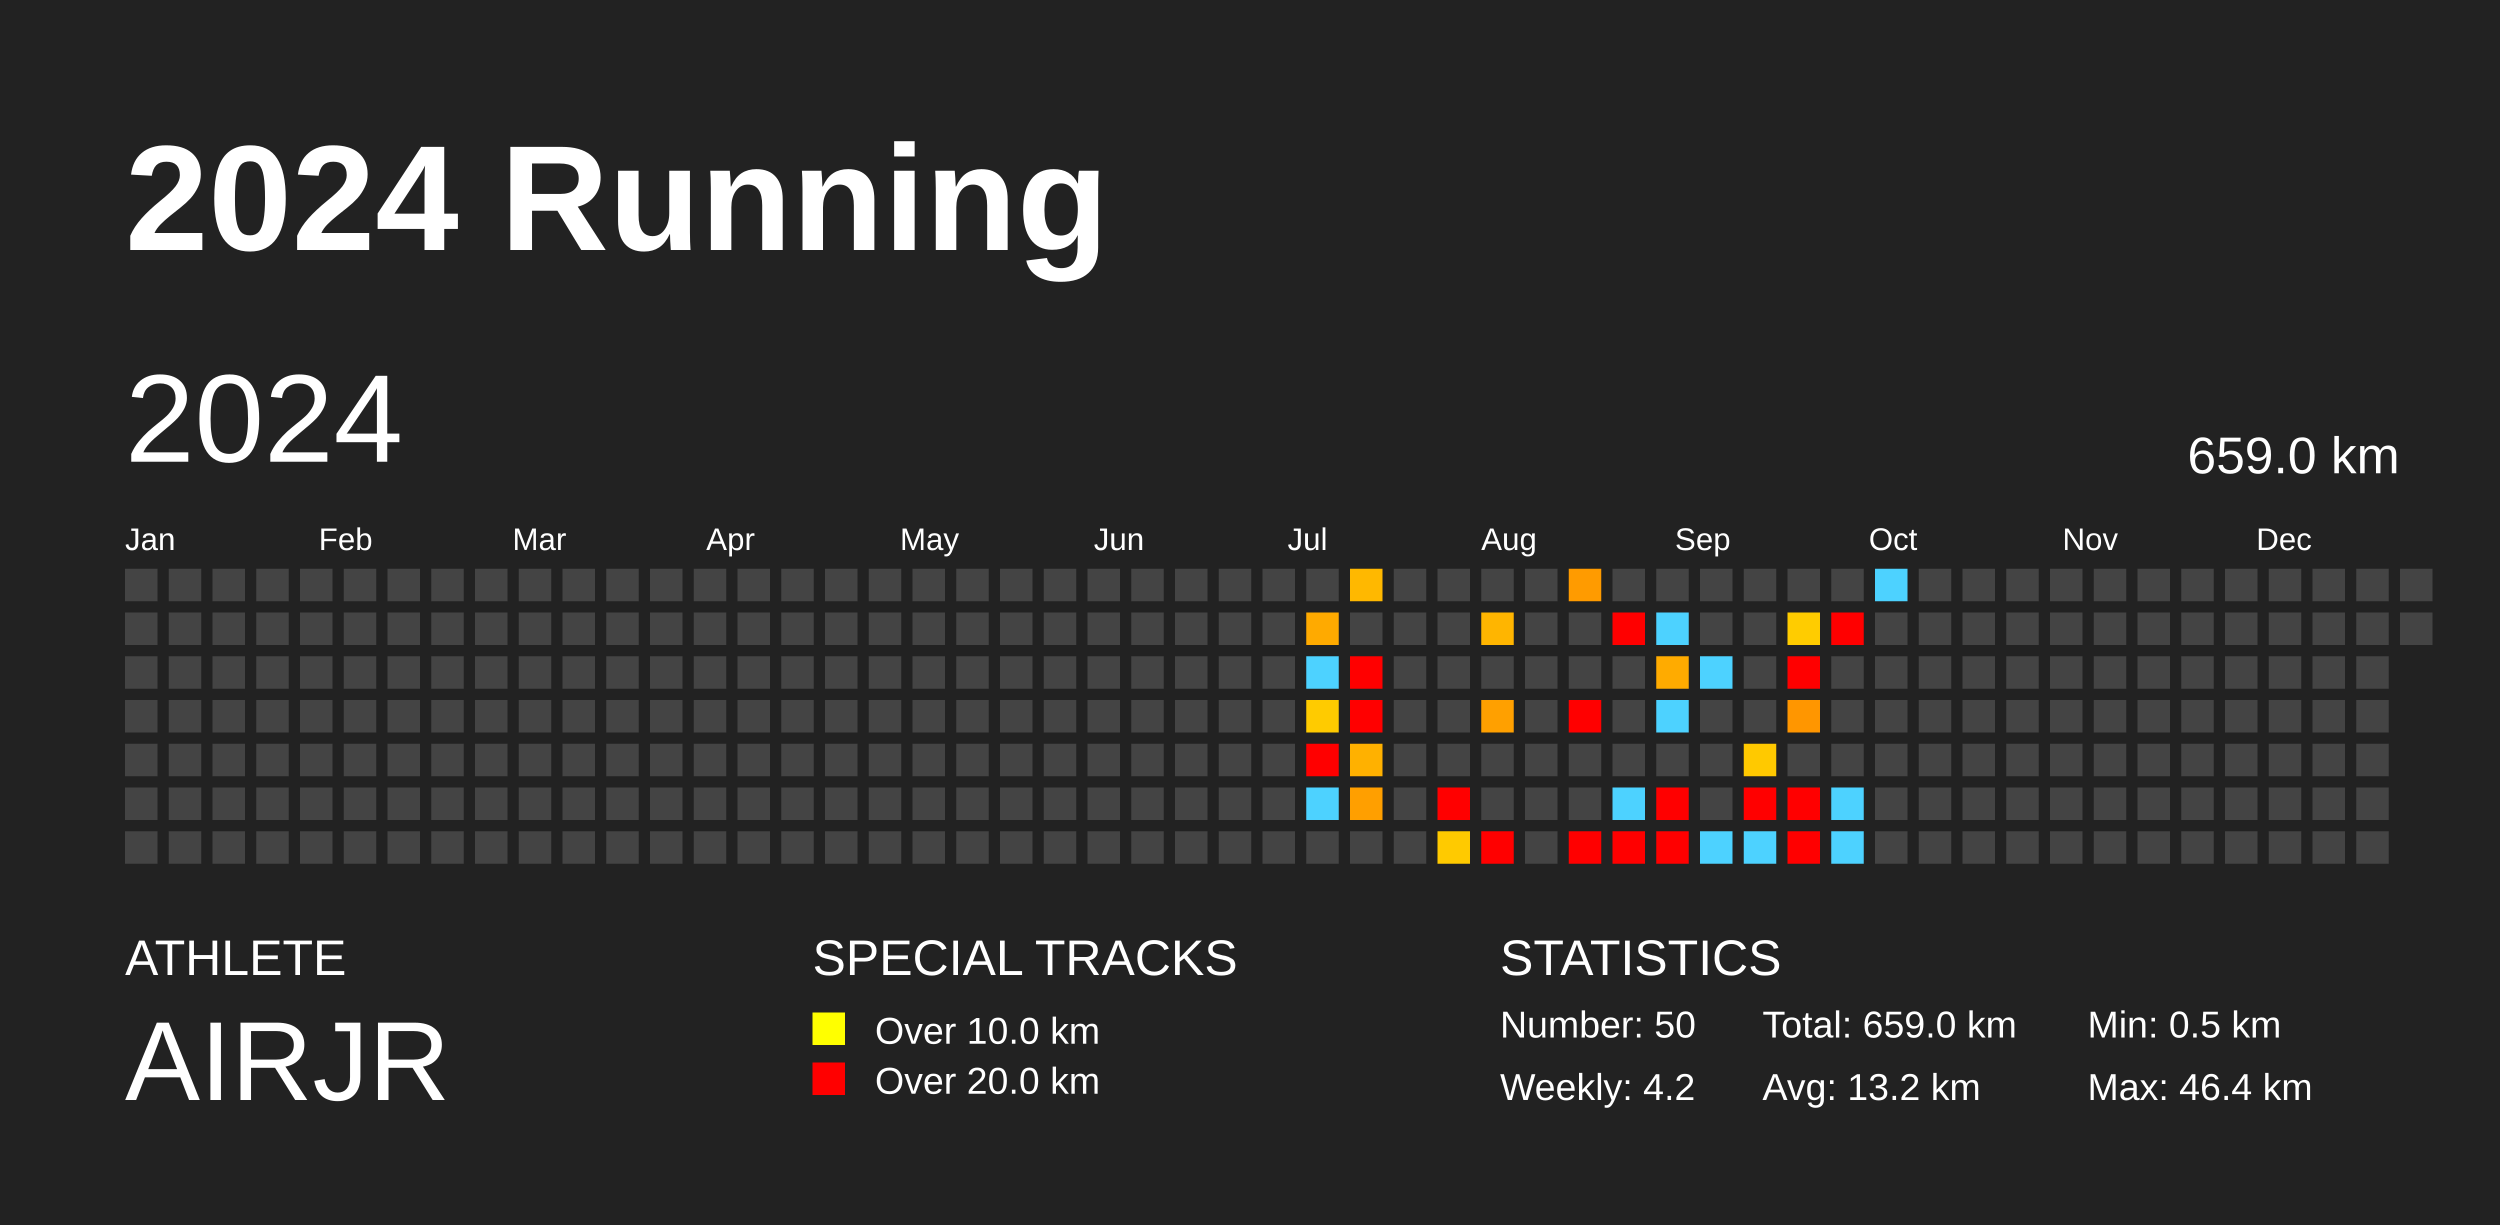
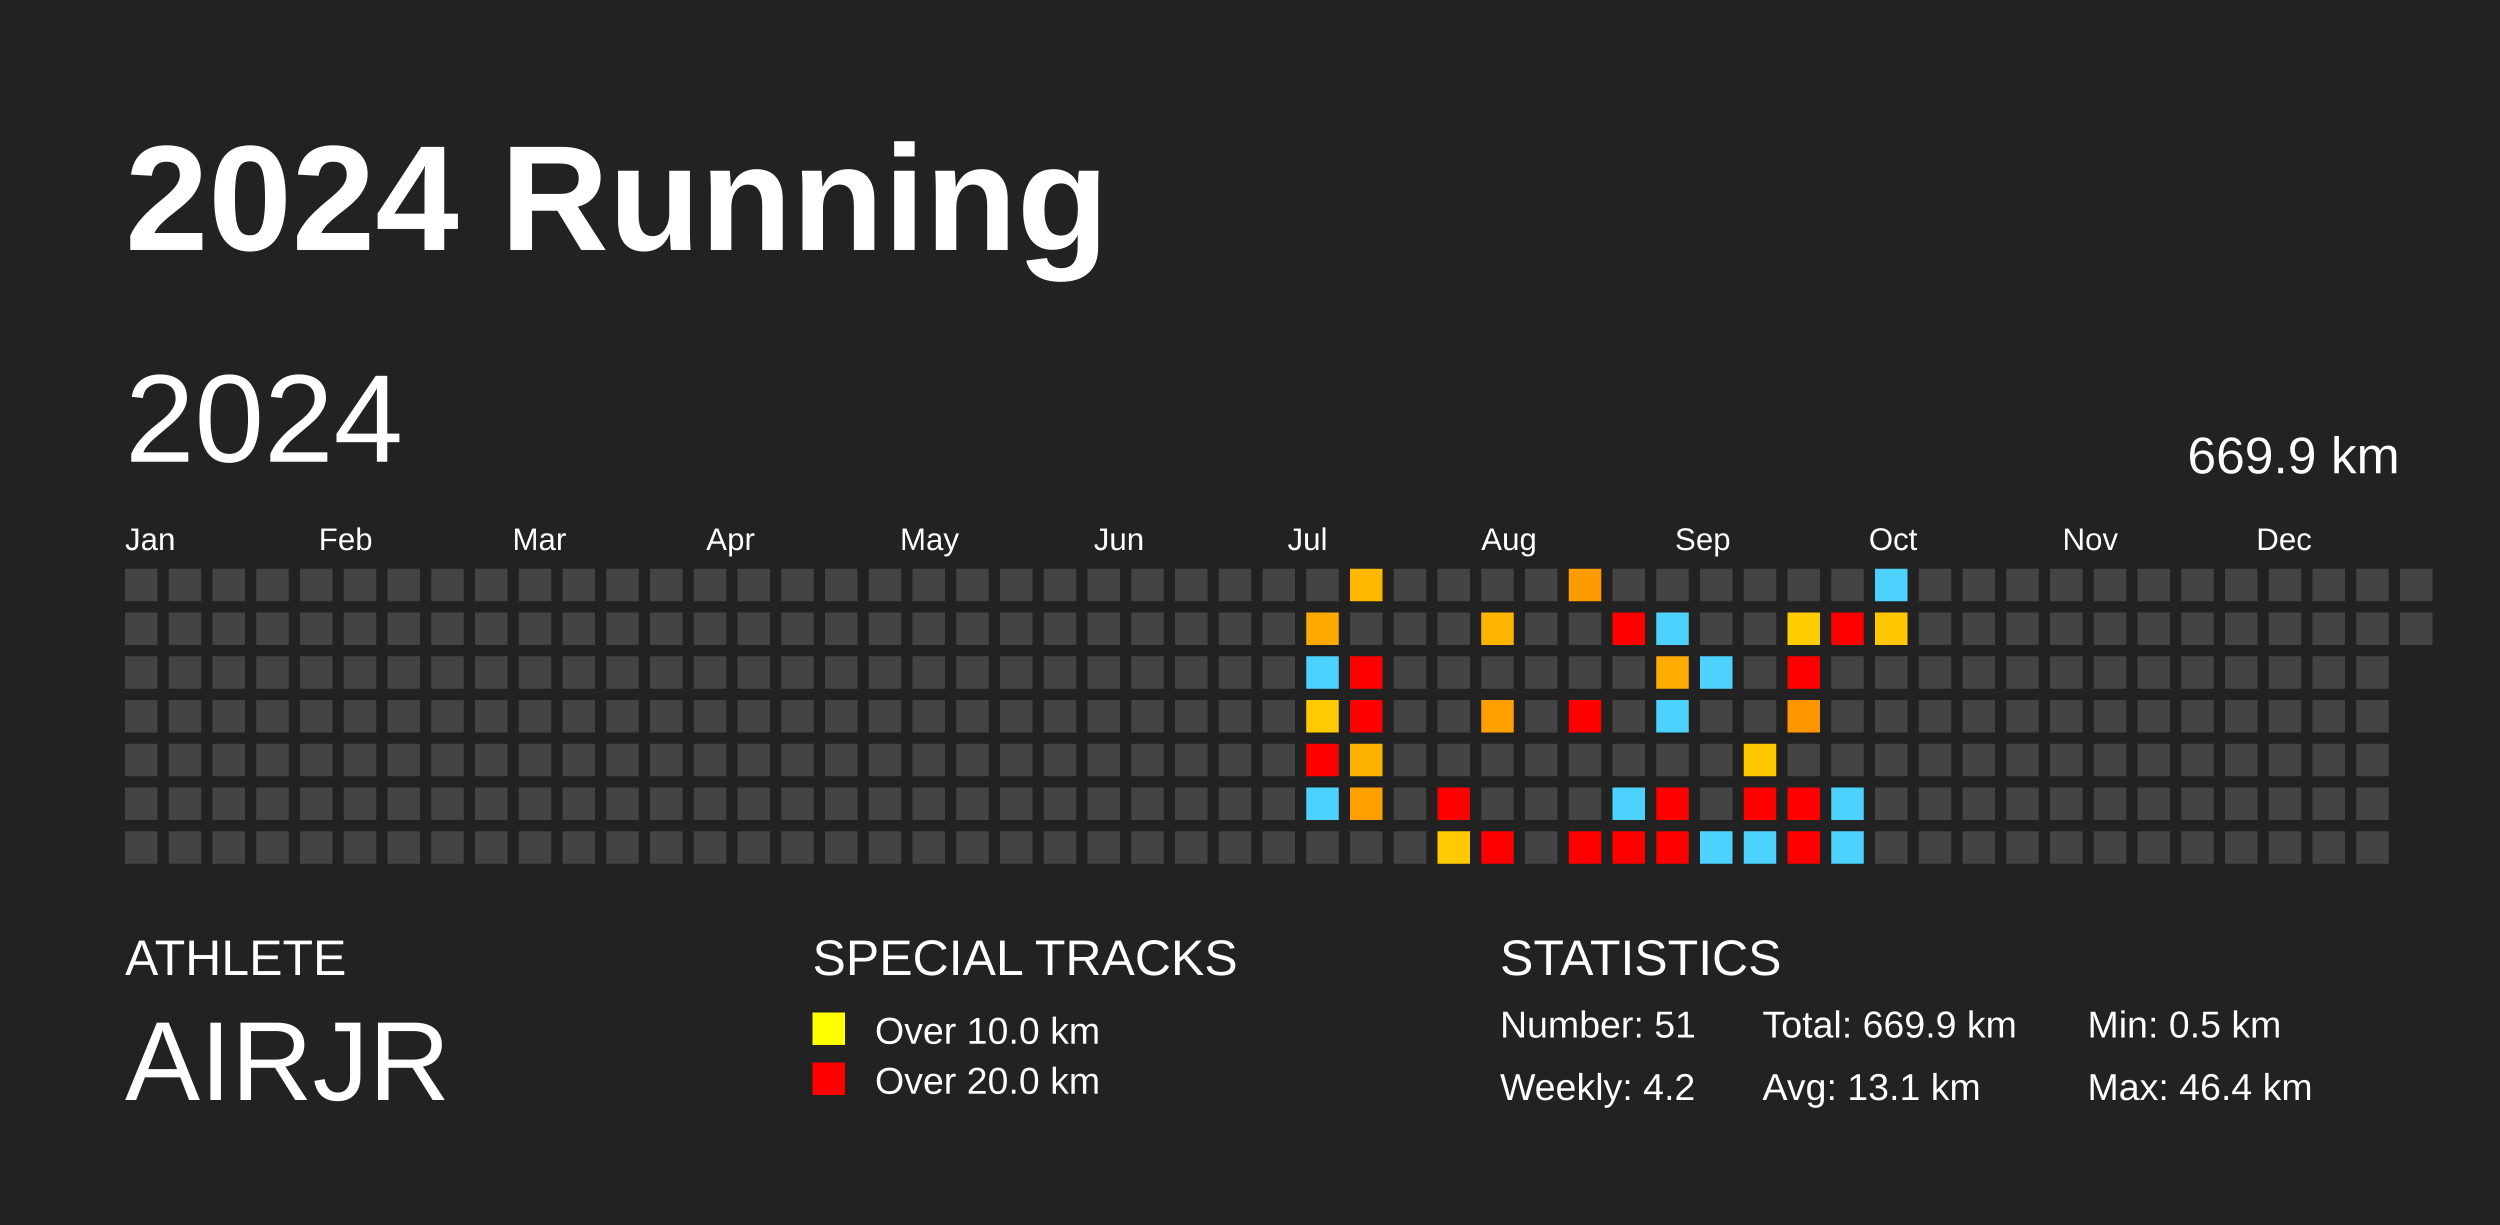
<svg xmlns="http://www.w3.org/2000/svg" baseProfile="full" height="98mm" version="1.1" viewBox="0,0,200,98" width="200mm">
  <defs />
  <rect fill="#222222" height="98" width="200" x="0" y="0" />
  <text fill="#FFFFFF" style="font-size:12px; font-family:Arial; font-weight:bold;" x="10" y="20">2024 Running</text>
  <text fill="#FFFFFF" style="font-size:4px; font-family:Arial" x="10" y="78">ATHLETE</text>
  <text fill="#FFFFFF" style="font-size:9px; font-family:Arial" x="10" y="88">AIRJR</text>
  <text fill="#FFFFFF" style="font-size:4px; font-family:Arial" x="65" y="78">SPECIAL TRACKS</text>
  <rect fill="yellow" height="2.6" width="2.6" x="65" y="81" />
  <text fill="#FFFFFF" style="font-size:3px; font-family:Arial" x="70" y="83.5">Over 10.0 km</text>
  <rect fill="red" height="2.6" width="2.6" x="65" y="85" />
  <text fill="#FFFFFF" style="font-size:3px; font-family:Arial" x="70" y="87.5">Over 20.0 km</text>
  <text fill="#FFFFFF" style="font-size:4px; font-family:Arial" x="120" y="78">STATISTICS</text>
-   <text fill="#FFFFFF" style="font-size:3px; font-family:Arial" x="120" y="83">Number: 50</text>
+   <text fill="#FFFFFF" style="font-size:3px; font-family:Arial" x="120" y="83">Number: 51</text>
  <text fill="#FFFFFF" style="font-size:3px; font-family:Arial" x="120" y="88">Weekly: 4.2</text>
-   <text fill="#FFFFFF" style="font-size:3px; font-family:Arial" x="141" y="83">Total: 659.0 km</text>
-   <text fill="#FFFFFF" style="font-size:3px; font-family:Arial" x="141" y="88">Avg: 13.2 km</text>
+   <text fill="#FFFFFF" style="font-size:3px; font-family:Arial" x="141" y="83">Total: 669.9 km</text>
+   <text fill="#FFFFFF" style="font-size:3px; font-family:Arial" x="141" y="88">Avg: 13.1 km</text>
  <text fill="#FFFFFF" style="font-size:3px; font-family:Arial" x="167" y="83">Min: 0.5 km</text>
  <text fill="#FFFFFF" style="font-size:3px; font-family:Arial" x="167" y="88">Max: 46.4 km</text>
  <text dominant-baseline="hanging" fill="#FFFFFF" style="font-size:10.0px; font-family:Arial;" x="10" y="30">2024</text>
-   <text dominant-baseline="hanging" fill="#FFFFFF" style="font-size:4.125px; font-family:Arial;" x="175" y="35">659.0 km</text>
+   <text dominant-baseline="hanging" fill="#FFFFFF" style="font-size:4.125px; font-family:Arial;" x="175" y="35">669.9 km</text>
  <text fill="#FFFFFF" style="font-size:2.5px; font-family:Arial" x="10.0" y="44">Jan</text>
  <text fill="#FFFFFF" style="font-size:2.5px; font-family:Arial" x="25.5" y="44">Feb</text>
  <text fill="#FFFFFF" style="font-size:2.5px; font-family:Arial" x="41.0" y="44">Mar</text>
  <text fill="#FFFFFF" style="font-size:2.5px; font-family:Arial" x="56.5" y="44">Apr</text>
  <text fill="#FFFFFF" style="font-size:2.5px; font-family:Arial" x="72.0" y="44">May</text>
  <text fill="#FFFFFF" style="font-size:2.5px; font-family:Arial" x="87.5" y="44">Jun</text>
  <text fill="#FFFFFF" style="font-size:2.5px; font-family:Arial" x="103.0" y="44">Jul</text>
  <text fill="#FFFFFF" style="font-size:2.5px; font-family:Arial" x="118.5" y="44">Aug</text>
  <text fill="#FFFFFF" style="font-size:2.5px; font-family:Arial" x="134.0" y="44">Sep</text>
  <text fill="#FFFFFF" style="font-size:2.5px; font-family:Arial" x="149.5" y="44">Oct</text>
  <text fill="#FFFFFF" style="font-size:2.5px; font-family:Arial" x="165.0" y="44">Nov</text>
  <text fill="#FFFFFF" style="font-size:2.5px; font-family:Arial" x="180.5" y="44">Dec</text>
  <rect fill="#444444" height="2.6" width="2.6" x="10.0" y="45.5" />
  <rect fill="#444444" height="2.6" width="2.6" x="10.0" y="49.0" />
  <rect fill="#444444" height="2.6" width="2.6" x="10.0" y="52.5" />
  <rect fill="#444444" height="2.6" width="2.6" x="10.0" y="56.0" />
  <rect fill="#444444" height="2.6" width="2.6" x="10.0" y="59.5" />
  <rect fill="#444444" height="2.6" width="2.6" x="10.0" y="63.0" />
  <rect fill="#444444" height="2.6" width="2.6" x="10.0" y="66.5" />
  <rect fill="#444444" height="2.6" width="2.6" x="13.5" y="45.5" />
  <rect fill="#444444" height="2.6" width="2.6" x="13.5" y="49.0" />
  <rect fill="#444444" height="2.6" width="2.6" x="13.5" y="52.5" />
  <rect fill="#444444" height="2.6" width="2.6" x="13.5" y="56.0" />
  <rect fill="#444444" height="2.6" width="2.6" x="13.5" y="59.5" />
  <rect fill="#444444" height="2.6" width="2.6" x="13.5" y="63.0" />
  <rect fill="#444444" height="2.6" width="2.6" x="13.5" y="66.5" />
  <rect fill="#444444" height="2.6" width="2.6" x="17.0" y="45.5" />
  <rect fill="#444444" height="2.6" width="2.6" x="17.0" y="49.0" />
  <rect fill="#444444" height="2.6" width="2.6" x="17.0" y="52.5" />
  <rect fill="#444444" height="2.6" width="2.6" x="17.0" y="56.0" />
  <rect fill="#444444" height="2.6" width="2.6" x="17.0" y="59.5" />
  <rect fill="#444444" height="2.6" width="2.6" x="17.0" y="63.0" />
  <rect fill="#444444" height="2.6" width="2.6" x="17.0" y="66.5" />
  <rect fill="#444444" height="2.6" width="2.6" x="20.5" y="45.5" />
  <rect fill="#444444" height="2.6" width="2.6" x="20.5" y="49.0" />
  <rect fill="#444444" height="2.6" width="2.6" x="20.5" y="52.5" />
  <rect fill="#444444" height="2.6" width="2.6" x="20.5" y="56.0" />
  <rect fill="#444444" height="2.6" width="2.6" x="20.5" y="59.5" />
  <rect fill="#444444" height="2.6" width="2.6" x="20.5" y="63.0" />
  <rect fill="#444444" height="2.6" width="2.6" x="20.5" y="66.5" />
  <rect fill="#444444" height="2.6" width="2.6" x="24.0" y="45.5" />
  <rect fill="#444444" height="2.6" width="2.6" x="24.0" y="49.0" />
  <rect fill="#444444" height="2.6" width="2.6" x="24.0" y="52.5" />
  <rect fill="#444444" height="2.6" width="2.6" x="24.0" y="56.0" />
  <rect fill="#444444" height="2.6" width="2.6" x="24.0" y="59.5" />
  <rect fill="#444444" height="2.6" width="2.6" x="24.0" y="63.0" />
  <rect fill="#444444" height="2.6" width="2.6" x="24.0" y="66.5" />
  <rect fill="#444444" height="2.6" width="2.6" x="27.5" y="45.5" />
  <rect fill="#444444" height="2.6" width="2.6" x="27.5" y="49.0" />
  <rect fill="#444444" height="2.6" width="2.6" x="27.5" y="52.5" />
  <rect fill="#444444" height="2.6" width="2.6" x="27.5" y="56.0" />
  <rect fill="#444444" height="2.6" width="2.6" x="27.5" y="59.5" />
  <rect fill="#444444" height="2.6" width="2.6" x="27.5" y="63.0" />
  <rect fill="#444444" height="2.6" width="2.6" x="27.5" y="66.5" />
  <rect fill="#444444" height="2.6" width="2.6" x="31.0" y="45.5" />
  <rect fill="#444444" height="2.6" width="2.6" x="31.0" y="49.0" />
  <rect fill="#444444" height="2.6" width="2.6" x="31.0" y="52.5" />
  <rect fill="#444444" height="2.6" width="2.6" x="31.0" y="56.0" />
  <rect fill="#444444" height="2.6" width="2.6" x="31.0" y="59.5" />
  <rect fill="#444444" height="2.6" width="2.6" x="31.0" y="63.0" />
  <rect fill="#444444" height="2.6" width="2.6" x="31.0" y="66.5" />
  <rect fill="#444444" height="2.6" width="2.6" x="34.5" y="45.5" />
  <rect fill="#444444" height="2.6" width="2.6" x="34.5" y="49.0" />
  <rect fill="#444444" height="2.6" width="2.6" x="34.5" y="52.5" />
  <rect fill="#444444" height="2.6" width="2.6" x="34.5" y="56.0" />
  <rect fill="#444444" height="2.6" width="2.6" x="34.5" y="59.5" />
  <rect fill="#444444" height="2.6" width="2.6" x="34.5" y="63.0" />
  <rect fill="#444444" height="2.6" width="2.6" x="34.5" y="66.5" />
  <rect fill="#444444" height="2.6" width="2.6" x="38.0" y="45.5" />
  <rect fill="#444444" height="2.6" width="2.6" x="38.0" y="49.0" />
  <rect fill="#444444" height="2.6" width="2.6" x="38.0" y="52.5" />
  <rect fill="#444444" height="2.6" width="2.6" x="38.0" y="56.0" />
  <rect fill="#444444" height="2.6" width="2.6" x="38.0" y="59.5" />
  <rect fill="#444444" height="2.6" width="2.6" x="38.0" y="63.0" />
  <rect fill="#444444" height="2.6" width="2.6" x="38.0" y="66.5" />
  <rect fill="#444444" height="2.6" width="2.6" x="41.5" y="45.5" />
  <rect fill="#444444" height="2.6" width="2.6" x="41.5" y="49.0" />
  <rect fill="#444444" height="2.6" width="2.6" x="41.5" y="52.5" />
  <rect fill="#444444" height="2.6" width="2.6" x="41.5" y="56.0" />
  <rect fill="#444444" height="2.6" width="2.6" x="41.5" y="59.5" />
  <rect fill="#444444" height="2.6" width="2.6" x="41.5" y="63.0" />
  <rect fill="#444444" height="2.6" width="2.6" x="41.5" y="66.5" />
  <rect fill="#444444" height="2.6" width="2.6" x="45.0" y="45.5" />
  <rect fill="#444444" height="2.6" width="2.6" x="45.0" y="49.0" />
  <rect fill="#444444" height="2.6" width="2.6" x="45.0" y="52.5" />
  <rect fill="#444444" height="2.6" width="2.6" x="45.0" y="56.0" />
  <rect fill="#444444" height="2.6" width="2.6" x="45.0" y="59.5" />
  <rect fill="#444444" height="2.6" width="2.6" x="45.0" y="63.0" />
  <rect fill="#444444" height="2.6" width="2.6" x="45.0" y="66.5" />
  <rect fill="#444444" height="2.6" width="2.6" x="48.5" y="45.5" />
  <rect fill="#444444" height="2.6" width="2.6" x="48.5" y="49.0" />
  <rect fill="#444444" height="2.6" width="2.6" x="48.5" y="52.5" />
  <rect fill="#444444" height="2.6" width="2.6" x="48.5" y="56.0" />
  <rect fill="#444444" height="2.6" width="2.6" x="48.5" y="59.5" />
  <rect fill="#444444" height="2.6" width="2.6" x="48.5" y="63.0" />
  <rect fill="#444444" height="2.6" width="2.6" x="48.5" y="66.5" />
  <rect fill="#444444" height="2.6" width="2.6" x="52.0" y="45.5" />
  <rect fill="#444444" height="2.6" width="2.6" x="52.0" y="49.0" />
  <rect fill="#444444" height="2.6" width="2.6" x="52.0" y="52.5" />
  <rect fill="#444444" height="2.6" width="2.6" x="52.0" y="56.0" />
  <rect fill="#444444" height="2.6" width="2.6" x="52.0" y="59.5" />
  <rect fill="#444444" height="2.6" width="2.6" x="52.0" y="63.0" />
  <rect fill="#444444" height="2.6" width="2.6" x="52.0" y="66.5" />
  <rect fill="#444444" height="2.6" width="2.6" x="55.5" y="45.5" />
  <rect fill="#444444" height="2.6" width="2.6" x="55.5" y="49.0" />
  <rect fill="#444444" height="2.6" width="2.6" x="55.5" y="52.5" />
  <rect fill="#444444" height="2.6" width="2.6" x="55.5" y="56.0" />
  <rect fill="#444444" height="2.6" width="2.6" x="55.5" y="59.5" />
  <rect fill="#444444" height="2.6" width="2.6" x="55.5" y="63.0" />
  <rect fill="#444444" height="2.6" width="2.6" x="55.5" y="66.5" />
  <rect fill="#444444" height="2.6" width="2.6" x="59.0" y="45.5" />
  <rect fill="#444444" height="2.6" width="2.6" x="59.0" y="49.0" />
  <rect fill="#444444" height="2.6" width="2.6" x="59.0" y="52.5" />
  <rect fill="#444444" height="2.6" width="2.6" x="59.0" y="56.0" />
  <rect fill="#444444" height="2.6" width="2.6" x="59.0" y="59.5" />
  <rect fill="#444444" height="2.6" width="2.6" x="59.0" y="63.0" />
  <rect fill="#444444" height="2.6" width="2.6" x="59.0" y="66.5" />
  <rect fill="#444444" height="2.6" width="2.6" x="62.5" y="45.5" />
  <rect fill="#444444" height="2.6" width="2.6" x="62.5" y="49.0" />
  <rect fill="#444444" height="2.6" width="2.6" x="62.5" y="52.5" />
  <rect fill="#444444" height="2.6" width="2.6" x="62.5" y="56.0" />
  <rect fill="#444444" height="2.6" width="2.6" x="62.5" y="59.5" />
  <rect fill="#444444" height="2.6" width="2.6" x="62.5" y="63.0" />
  <rect fill="#444444" height="2.6" width="2.6" x="62.5" y="66.5" />
  <rect fill="#444444" height="2.6" width="2.6" x="66.0" y="45.5" />
  <rect fill="#444444" height="2.6" width="2.6" x="66.0" y="49.0" />
  <rect fill="#444444" height="2.6" width="2.6" x="66.0" y="52.5" />
  <rect fill="#444444" height="2.6" width="2.6" x="66.0" y="56.0" />
  <rect fill="#444444" height="2.6" width="2.6" x="66.0" y="59.5" />
  <rect fill="#444444" height="2.6" width="2.6" x="66.0" y="63.0" />
  <rect fill="#444444" height="2.6" width="2.6" x="66.0" y="66.5" />
  <rect fill="#444444" height="2.6" width="2.6" x="69.5" y="45.5" />
  <rect fill="#444444" height="2.6" width="2.6" x="69.5" y="49.0" />
  <rect fill="#444444" height="2.6" width="2.6" x="69.5" y="52.5" />
  <rect fill="#444444" height="2.6" width="2.6" x="69.5" y="56.0" />
  <rect fill="#444444" height="2.6" width="2.6" x="69.5" y="59.5" />
  <rect fill="#444444" height="2.6" width="2.6" x="69.5" y="63.0" />
  <rect fill="#444444" height="2.6" width="2.6" x="69.5" y="66.5" />
  <rect fill="#444444" height="2.6" width="2.6" x="73.0" y="45.5" />
  <rect fill="#444444" height="2.6" width="2.6" x="73.0" y="49.0" />
  <rect fill="#444444" height="2.6" width="2.6" x="73.0" y="52.5" />
  <rect fill="#444444" height="2.6" width="2.6" x="73.0" y="56.0" />
  <rect fill="#444444" height="2.6" width="2.6" x="73.0" y="59.5" />
  <rect fill="#444444" height="2.6" width="2.6" x="73.0" y="63.0" />
  <rect fill="#444444" height="2.6" width="2.6" x="73.0" y="66.5" />
  <rect fill="#444444" height="2.6" width="2.6" x="76.5" y="45.5" />
  <rect fill="#444444" height="2.6" width="2.6" x="76.5" y="49.0" />
  <rect fill="#444444" height="2.6" width="2.6" x="76.5" y="52.5" />
  <rect fill="#444444" height="2.6" width="2.6" x="76.5" y="56.0" />
  <rect fill="#444444" height="2.6" width="2.6" x="76.5" y="59.5" />
  <rect fill="#444444" height="2.6" width="2.6" x="76.5" y="63.0" />
  <rect fill="#444444" height="2.6" width="2.6" x="76.5" y="66.5" />
  <rect fill="#444444" height="2.6" width="2.6" x="80.0" y="45.5" />
  <rect fill="#444444" height="2.6" width="2.6" x="80.0" y="49.0" />
  <rect fill="#444444" height="2.6" width="2.6" x="80.0" y="52.5" />
  <rect fill="#444444" height="2.6" width="2.6" x="80.0" y="56.0" />
  <rect fill="#444444" height="2.6" width="2.6" x="80.0" y="59.5" />
  <rect fill="#444444" height="2.6" width="2.6" x="80.0" y="63.0" />
  <rect fill="#444444" height="2.6" width="2.6" x="80.0" y="66.5" />
  <rect fill="#444444" height="2.6" width="2.6" x="83.5" y="45.5" />
  <rect fill="#444444" height="2.6" width="2.6" x="83.5" y="49.0" />
  <rect fill="#444444" height="2.6" width="2.6" x="83.5" y="52.5" />
  <rect fill="#444444" height="2.6" width="2.6" x="83.5" y="56.0" />
  <rect fill="#444444" height="2.6" width="2.6" x="83.5" y="59.5" />
  <rect fill="#444444" height="2.6" width="2.6" x="83.5" y="63.0" />
  <rect fill="#444444" height="2.6" width="2.6" x="83.5" y="66.5" />
  <rect fill="#444444" height="2.6" width="2.6" x="87.0" y="45.5" />
  <rect fill="#444444" height="2.6" width="2.6" x="87.0" y="49.0" />
  <rect fill="#444444" height="2.6" width="2.6" x="87.0" y="52.5" />
  <rect fill="#444444" height="2.6" width="2.6" x="87.0" y="56.0" />
  <rect fill="#444444" height="2.6" width="2.6" x="87.0" y="59.5" />
  <rect fill="#444444" height="2.6" width="2.6" x="87.0" y="63.0" />
  <rect fill="#444444" height="2.6" width="2.6" x="87.0" y="66.5" />
  <rect fill="#444444" height="2.6" width="2.6" x="90.5" y="45.5" />
  <rect fill="#444444" height="2.6" width="2.6" x="90.5" y="49.0" />
  <rect fill="#444444" height="2.6" width="2.6" x="90.5" y="52.5" />
  <rect fill="#444444" height="2.6" width="2.6" x="90.5" y="56.0" />
  <rect fill="#444444" height="2.6" width="2.6" x="90.5" y="59.5" />
  <rect fill="#444444" height="2.6" width="2.6" x="90.5" y="63.0" />
  <rect fill="#444444" height="2.6" width="2.6" x="90.5" y="66.5" />
  <rect fill="#444444" height="2.6" width="2.6" x="94.0" y="45.5" />
  <rect fill="#444444" height="2.6" width="2.6" x="94.0" y="49.0" />
  <rect fill="#444444" height="2.6" width="2.6" x="94.0" y="52.5" />
  <rect fill="#444444" height="2.6" width="2.6" x="94.0" y="56.0" />
  <rect fill="#444444" height="2.6" width="2.6" x="94.0" y="59.5" />
  <rect fill="#444444" height="2.6" width="2.6" x="94.0" y="63.0" />
  <rect fill="#444444" height="2.6" width="2.6" x="94.0" y="66.5" />
  <rect fill="#444444" height="2.6" width="2.6" x="97.5" y="45.5" />
  <rect fill="#444444" height="2.6" width="2.6" x="97.5" y="49.0" />
  <rect fill="#444444" height="2.6" width="2.6" x="97.5" y="52.5" />
  <rect fill="#444444" height="2.6" width="2.6" x="97.5" y="56.0" />
  <rect fill="#444444" height="2.6" width="2.6" x="97.5" y="59.5" />
  <rect fill="#444444" height="2.6" width="2.6" x="97.5" y="63.0" />
  <rect fill="#444444" height="2.6" width="2.6" x="97.5" y="66.5" />
  <rect fill="#444444" height="2.6" width="2.6" x="101.0" y="45.5" />
  <rect fill="#444444" height="2.6" width="2.6" x="101.0" y="49.0" />
  <rect fill="#444444" height="2.6" width="2.6" x="101.0" y="52.5" />
  <rect fill="#444444" height="2.6" width="2.6" x="101.0" y="56.0" />
  <rect fill="#444444" height="2.6" width="2.6" x="101.0" y="59.5" />
  <rect fill="#444444" height="2.6" width="2.6" x="101.0" y="63.0" />
  <rect fill="#444444" height="2.6" width="2.6" x="101.0" y="66.5" />
  <rect fill="#444444" height="2.6" width="2.6" x="104.5" y="45.5" />
  <rect fill="#ffaa00" height="2.6" width="2.6" x="104.5" y="49.0" />
  <rect fill="#4dd2ff" height="2.6" width="2.6" x="104.5" y="52.5" />
  <rect fill="#ffcb00" height="2.6" width="2.6" x="104.5" y="56.0" />
  <rect fill="red" height="2.6" width="2.6" x="104.5" y="59.5" />
  <rect fill="#4dd2ff" height="2.6" width="2.6" x="104.5" y="63.0" />
  <rect fill="#444444" height="2.6" width="2.6" x="104.5" y="66.5" />
  <rect fill="#ffb800" height="2.6" width="2.6" x="108.0" y="45.5" />
  <rect fill="#444444" height="2.6" width="2.6" x="108.0" y="49.0" />
  <rect fill="red" height="2.6" width="2.6" x="108.0" y="52.5" />
  <rect fill="red" height="2.6" width="2.6" x="108.0" y="56.0" />
  <rect fill="#ffb100" height="2.6" width="2.6" x="108.0" y="59.5" />
  <rect fill="#ff9f00" height="2.6" width="2.6" x="108.0" y="63.0" />
  <rect fill="#444444" height="2.6" width="2.6" x="108.0" y="66.5" />
  <rect fill="#444444" height="2.6" width="2.6" x="111.5" y="45.5" />
  <rect fill="#444444" height="2.6" width="2.6" x="111.5" y="49.0" />
  <rect fill="#444444" height="2.6" width="2.6" x="111.5" y="52.5" />
  <rect fill="#444444" height="2.6" width="2.6" x="111.5" y="56.0" />
  <rect fill="#444444" height="2.6" width="2.6" x="111.5" y="59.5" />
  <rect fill="#444444" height="2.6" width="2.6" x="111.5" y="63.0" />
  <rect fill="#444444" height="2.6" width="2.6" x="111.5" y="66.5" />
  <rect fill="#444444" height="2.6" width="2.6" x="115.0" y="45.5" />
  <rect fill="#444444" height="2.6" width="2.6" x="115.0" y="49.0" />
  <rect fill="#444444" height="2.6" width="2.6" x="115.0" y="52.5" />
  <rect fill="#444444" height="2.6" width="2.6" x="115.0" y="56.0" />
  <rect fill="#444444" height="2.6" width="2.6" x="115.0" y="59.5" />
  <rect fill="red" height="2.6" width="2.6" x="115.0" y="63.0" />
  <rect fill="#ffca00" height="2.6" width="2.6" x="115.0" y="66.5" />
  <rect fill="#444444" height="2.6" width="2.6" x="118.5" y="45.5" />
  <rect fill="#ffb500" height="2.6" width="2.6" x="118.5" y="49.0" />
  <rect fill="#444444" height="2.6" width="2.6" x="118.5" y="52.5" />
  <rect fill="#ffa000" height="2.6" width="2.6" x="118.5" y="56.0" />
  <rect fill="#444444" height="2.6" width="2.6" x="118.5" y="59.5" />
  <rect fill="#444444" height="2.6" width="2.6" x="118.5" y="63.0" />
  <rect fill="red" height="2.6" width="2.6" x="118.5" y="66.5" />
  <rect fill="#444444" height="2.6" width="2.6" x="122.0" y="45.5" />
  <rect fill="#444444" height="2.6" width="2.6" x="122.0" y="49.0" />
  <rect fill="#444444" height="2.6" width="2.6" x="122.0" y="52.5" />
  <rect fill="#444444" height="2.6" width="2.6" x="122.0" y="56.0" />
  <rect fill="#444444" height="2.6" width="2.6" x="122.0" y="59.5" />
  <rect fill="#444444" height="2.6" width="2.6" x="122.0" y="63.0" />
  <rect fill="#444444" height="2.6" width="2.6" x="122.0" y="66.5" />
  <rect fill="#ff9b00" height="2.6" width="2.6" x="125.5" y="45.5" />
  <rect fill="#444444" height="2.6" width="2.6" x="125.5" y="49.0" />
  <rect fill="#444444" height="2.6" width="2.6" x="125.5" y="52.5" />
  <rect fill="red" height="2.6" width="2.6" x="125.5" y="56.0" />
  <rect fill="#444444" height="2.6" width="2.6" x="125.5" y="59.5" />
  <rect fill="#444444" height="2.6" width="2.6" x="125.5" y="63.0" />
  <rect fill="red" height="2.6" width="2.6" x="125.5" y="66.5" />
  <rect fill="#444444" height="2.6" width="2.6" x="129.0" y="45.5" />
  <rect fill="red" height="2.6" width="2.6" x="129.0" y="49.0" />
  <rect fill="#444444" height="2.6" width="2.6" x="129.0" y="52.5" />
  <rect fill="#444444" height="2.6" width="2.6" x="129.0" y="56.0" />
  <rect fill="#444444" height="2.6" width="2.6" x="129.0" y="59.5" />
  <rect fill="#4dd2ff" height="2.6" width="2.6" x="129.0" y="63.0" />
  <rect fill="red" height="2.6" width="2.6" x="129.0" y="66.5" />
  <rect fill="#444444" height="2.6" width="2.6" x="132.5" y="45.5" />
  <rect fill="#4dd2ff" height="2.6" width="2.6" x="132.5" y="49.0" />
  <rect fill="#ffab00" height="2.6" width="2.6" x="132.5" y="52.5" />
  <rect fill="#4dd2ff" height="2.6" width="2.6" x="132.5" y="56.0" />
  <rect fill="#444444" height="2.6" width="2.6" x="132.5" y="59.5" />
  <rect fill="red" height="2.6" width="2.6" x="132.5" y="63.0" />
  <rect fill="red" height="2.6" width="2.6" x="132.5" y="66.5" />
  <rect fill="#444444" height="2.6" width="2.6" x="136.0" y="45.5" />
  <rect fill="#444444" height="2.6" width="2.6" x="136.0" y="49.0" />
  <rect fill="#4dd2ff" height="2.6" width="2.6" x="136.0" y="52.5" />
  <rect fill="#444444" height="2.6" width="2.6" x="136.0" y="56.0" />
  <rect fill="#444444" height="2.6" width="2.6" x="136.0" y="59.5" />
  <rect fill="#444444" height="2.6" width="2.6" x="136.0" y="63.0" />
  <rect fill="#4dd2ff" height="2.6" width="2.6" x="136.0" y="66.5" />
  <rect fill="#444444" height="2.6" width="2.6" x="139.5" y="45.5" />
  <rect fill="#444444" height="2.6" width="2.6" x="139.5" y="49.0" />
  <rect fill="#444444" height="2.6" width="2.6" x="139.5" y="52.5" />
  <rect fill="#444444" height="2.6" width="2.6" x="139.5" y="56.0" />
  <rect fill="#ffc900" height="2.6" width="2.6" x="139.5" y="59.5" />
  <rect fill="red" height="2.6" width="2.6" x="139.5" y="63.0" />
  <rect fill="#4dd2ff" height="2.6" width="2.6" x="139.5" y="66.5" />
  <rect fill="#444444" height="2.6" width="2.6" x="143.0" y="45.5" />
  <rect fill="#ffcc00" height="2.6" width="2.6" x="143.0" y="49.0" />
  <rect fill="red" height="2.6" width="2.6" x="143.0" y="52.5" />
  <rect fill="#ff9600" height="2.6" width="2.6" x="143.0" y="56.0" />
  <rect fill="#444444" height="2.6" width="2.6" x="143.0" y="59.5" />
  <rect fill="red" height="2.6" width="2.6" x="143.0" y="63.0" />
  <rect fill="red" height="2.6" width="2.6" x="143.0" y="66.5" />
  <rect fill="#444444" height="2.6" width="2.6" x="146.5" y="45.5" />
  <rect fill="red" height="2.6" width="2.6" x="146.5" y="49.0" />
  <rect fill="#444444" height="2.6" width="2.6" x="146.5" y="52.5" />
  <rect fill="#444444" height="2.6" width="2.6" x="146.5" y="56.0" />
  <rect fill="#444444" height="2.6" width="2.6" x="146.5" y="59.5" />
  <rect fill="#4dd2ff" height="2.6" width="2.6" x="146.5" y="63.0" />
  <rect fill="#4dd2ff" height="2.6" width="2.6" x="146.5" y="66.5" />
  <rect fill="#4dd2ff" height="2.6" width="2.6" x="150.0" y="45.5" />
-   <rect fill="#444444" height="2.6" width="2.6" x="150.0" y="49.0" />
+   <rect fill="#ffc700" height="2.6" width="2.6" x="150.0" y="49.0" />
  <rect fill="#444444" height="2.6" width="2.6" x="150.0" y="52.5" />
  <rect fill="#444444" height="2.6" width="2.6" x="150.0" y="56.0" />
  <rect fill="#444444" height="2.6" width="2.6" x="150.0" y="59.5" />
  <rect fill="#444444" height="2.6" width="2.6" x="150.0" y="63.0" />
  <rect fill="#444444" height="2.6" width="2.6" x="150.0" y="66.5" />
  <rect fill="#444444" height="2.6" width="2.6" x="153.5" y="45.5" />
  <rect fill="#444444" height="2.6" width="2.6" x="153.5" y="49.0" />
  <rect fill="#444444" height="2.6" width="2.6" x="153.5" y="52.5" />
  <rect fill="#444444" height="2.6" width="2.6" x="153.5" y="56.0" />
  <rect fill="#444444" height="2.6" width="2.6" x="153.5" y="59.5" />
  <rect fill="#444444" height="2.6" width="2.6" x="153.5" y="63.0" />
  <rect fill="#444444" height="2.6" width="2.6" x="153.5" y="66.5" />
  <rect fill="#444444" height="2.6" width="2.6" x="157.0" y="45.5" />
  <rect fill="#444444" height="2.6" width="2.6" x="157.0" y="49.0" />
  <rect fill="#444444" height="2.6" width="2.6" x="157.0" y="52.5" />
  <rect fill="#444444" height="2.6" width="2.6" x="157.0" y="56.0" />
  <rect fill="#444444" height="2.6" width="2.6" x="157.0" y="59.5" />
  <rect fill="#444444" height="2.6" width="2.6" x="157.0" y="63.0" />
  <rect fill="#444444" height="2.6" width="2.6" x="157.0" y="66.5" />
  <rect fill="#444444" height="2.6" width="2.6" x="160.5" y="45.5" />
  <rect fill="#444444" height="2.6" width="2.6" x="160.5" y="49.0" />
  <rect fill="#444444" height="2.6" width="2.6" x="160.5" y="52.5" />
  <rect fill="#444444" height="2.6" width="2.6" x="160.5" y="56.0" />
  <rect fill="#444444" height="2.6" width="2.6" x="160.5" y="59.5" />
  <rect fill="#444444" height="2.6" width="2.6" x="160.5" y="63.0" />
  <rect fill="#444444" height="2.6" width="2.6" x="160.5" y="66.5" />
  <rect fill="#444444" height="2.6" width="2.6" x="164.0" y="45.5" />
  <rect fill="#444444" height="2.6" width="2.6" x="164.0" y="49.0" />
  <rect fill="#444444" height="2.6" width="2.6" x="164.0" y="52.5" />
  <rect fill="#444444" height="2.6" width="2.6" x="164.0" y="56.0" />
  <rect fill="#444444" height="2.6" width="2.6" x="164.0" y="59.5" />
  <rect fill="#444444" height="2.6" width="2.6" x="164.0" y="63.0" />
  <rect fill="#444444" height="2.6" width="2.6" x="164.0" y="66.5" />
  <rect fill="#444444" height="2.6" width="2.6" x="167.5" y="45.5" />
  <rect fill="#444444" height="2.6" width="2.6" x="167.5" y="49.0" />
  <rect fill="#444444" height="2.6" width="2.6" x="167.5" y="52.5" />
  <rect fill="#444444" height="2.6" width="2.6" x="167.5" y="56.0" />
  <rect fill="#444444" height="2.6" width="2.6" x="167.5" y="59.5" />
  <rect fill="#444444" height="2.6" width="2.6" x="167.5" y="63.0" />
  <rect fill="#444444" height="2.6" width="2.6" x="167.5" y="66.5" />
  <rect fill="#444444" height="2.6" width="2.6" x="171.0" y="45.5" />
  <rect fill="#444444" height="2.6" width="2.6" x="171.0" y="49.0" />
  <rect fill="#444444" height="2.6" width="2.6" x="171.0" y="52.5" />
  <rect fill="#444444" height="2.6" width="2.6" x="171.0" y="56.0" />
  <rect fill="#444444" height="2.6" width="2.6" x="171.0" y="59.5" />
  <rect fill="#444444" height="2.6" width="2.6" x="171.0" y="63.0" />
  <rect fill="#444444" height="2.6" width="2.6" x="171.0" y="66.5" />
  <rect fill="#444444" height="2.6" width="2.6" x="174.5" y="45.5" />
  <rect fill="#444444" height="2.6" width="2.6" x="174.5" y="49.0" />
  <rect fill="#444444" height="2.6" width="2.6" x="174.5" y="52.5" />
  <rect fill="#444444" height="2.6" width="2.6" x="174.5" y="56.0" />
  <rect fill="#444444" height="2.6" width="2.6" x="174.5" y="59.5" />
  <rect fill="#444444" height="2.6" width="2.6" x="174.5" y="63.0" />
  <rect fill="#444444" height="2.6" width="2.6" x="174.5" y="66.5" />
  <rect fill="#444444" height="2.6" width="2.6" x="178.0" y="45.5" />
  <rect fill="#444444" height="2.6" width="2.6" x="178.0" y="49.0" />
  <rect fill="#444444" height="2.6" width="2.6" x="178.0" y="52.5" />
  <rect fill="#444444" height="2.6" width="2.6" x="178.0" y="56.0" />
  <rect fill="#444444" height="2.6" width="2.6" x="178.0" y="59.5" />
  <rect fill="#444444" height="2.6" width="2.6" x="178.0" y="63.0" />
  <rect fill="#444444" height="2.6" width="2.6" x="178.0" y="66.5" />
  <rect fill="#444444" height="2.6" width="2.6" x="181.5" y="45.5" />
  <rect fill="#444444" height="2.6" width="2.6" x="181.5" y="49.0" />
  <rect fill="#444444" height="2.6" width="2.6" x="181.5" y="52.5" />
  <rect fill="#444444" height="2.6" width="2.6" x="181.5" y="56.0" />
  <rect fill="#444444" height="2.6" width="2.6" x="181.5" y="59.5" />
  <rect fill="#444444" height="2.6" width="2.6" x="181.5" y="63.0" />
  <rect fill="#444444" height="2.6" width="2.6" x="181.5" y="66.5" />
  <rect fill="#444444" height="2.6" width="2.6" x="185.0" y="45.5" />
  <rect fill="#444444" height="2.6" width="2.6" x="185.0" y="49.0" />
  <rect fill="#444444" height="2.6" width="2.6" x="185.0" y="52.5" />
  <rect fill="#444444" height="2.6" width="2.6" x="185.0" y="56.0" />
  <rect fill="#444444" height="2.6" width="2.6" x="185.0" y="59.5" />
  <rect fill="#444444" height="2.6" width="2.6" x="185.0" y="63.0" />
  <rect fill="#444444" height="2.6" width="2.6" x="185.0" y="66.5" />
  <rect fill="#444444" height="2.6" width="2.6" x="188.5" y="45.5" />
  <rect fill="#444444" height="2.6" width="2.6" x="188.5" y="49.0" />
  <rect fill="#444444" height="2.6" width="2.6" x="188.5" y="52.5" />
  <rect fill="#444444" height="2.6" width="2.6" x="188.5" y="56.0" />
  <rect fill="#444444" height="2.6" width="2.6" x="188.5" y="59.5" />
  <rect fill="#444444" height="2.6" width="2.6" x="188.5" y="63.0" />
  <rect fill="#444444" height="2.6" width="2.6" x="188.5" y="66.5" />
  <rect fill="#444444" height="2.6" width="2.6" x="192.0" y="45.5" />
  <rect fill="#444444" height="2.6" width="2.6" x="192.0" y="49.0" />
</svg>
